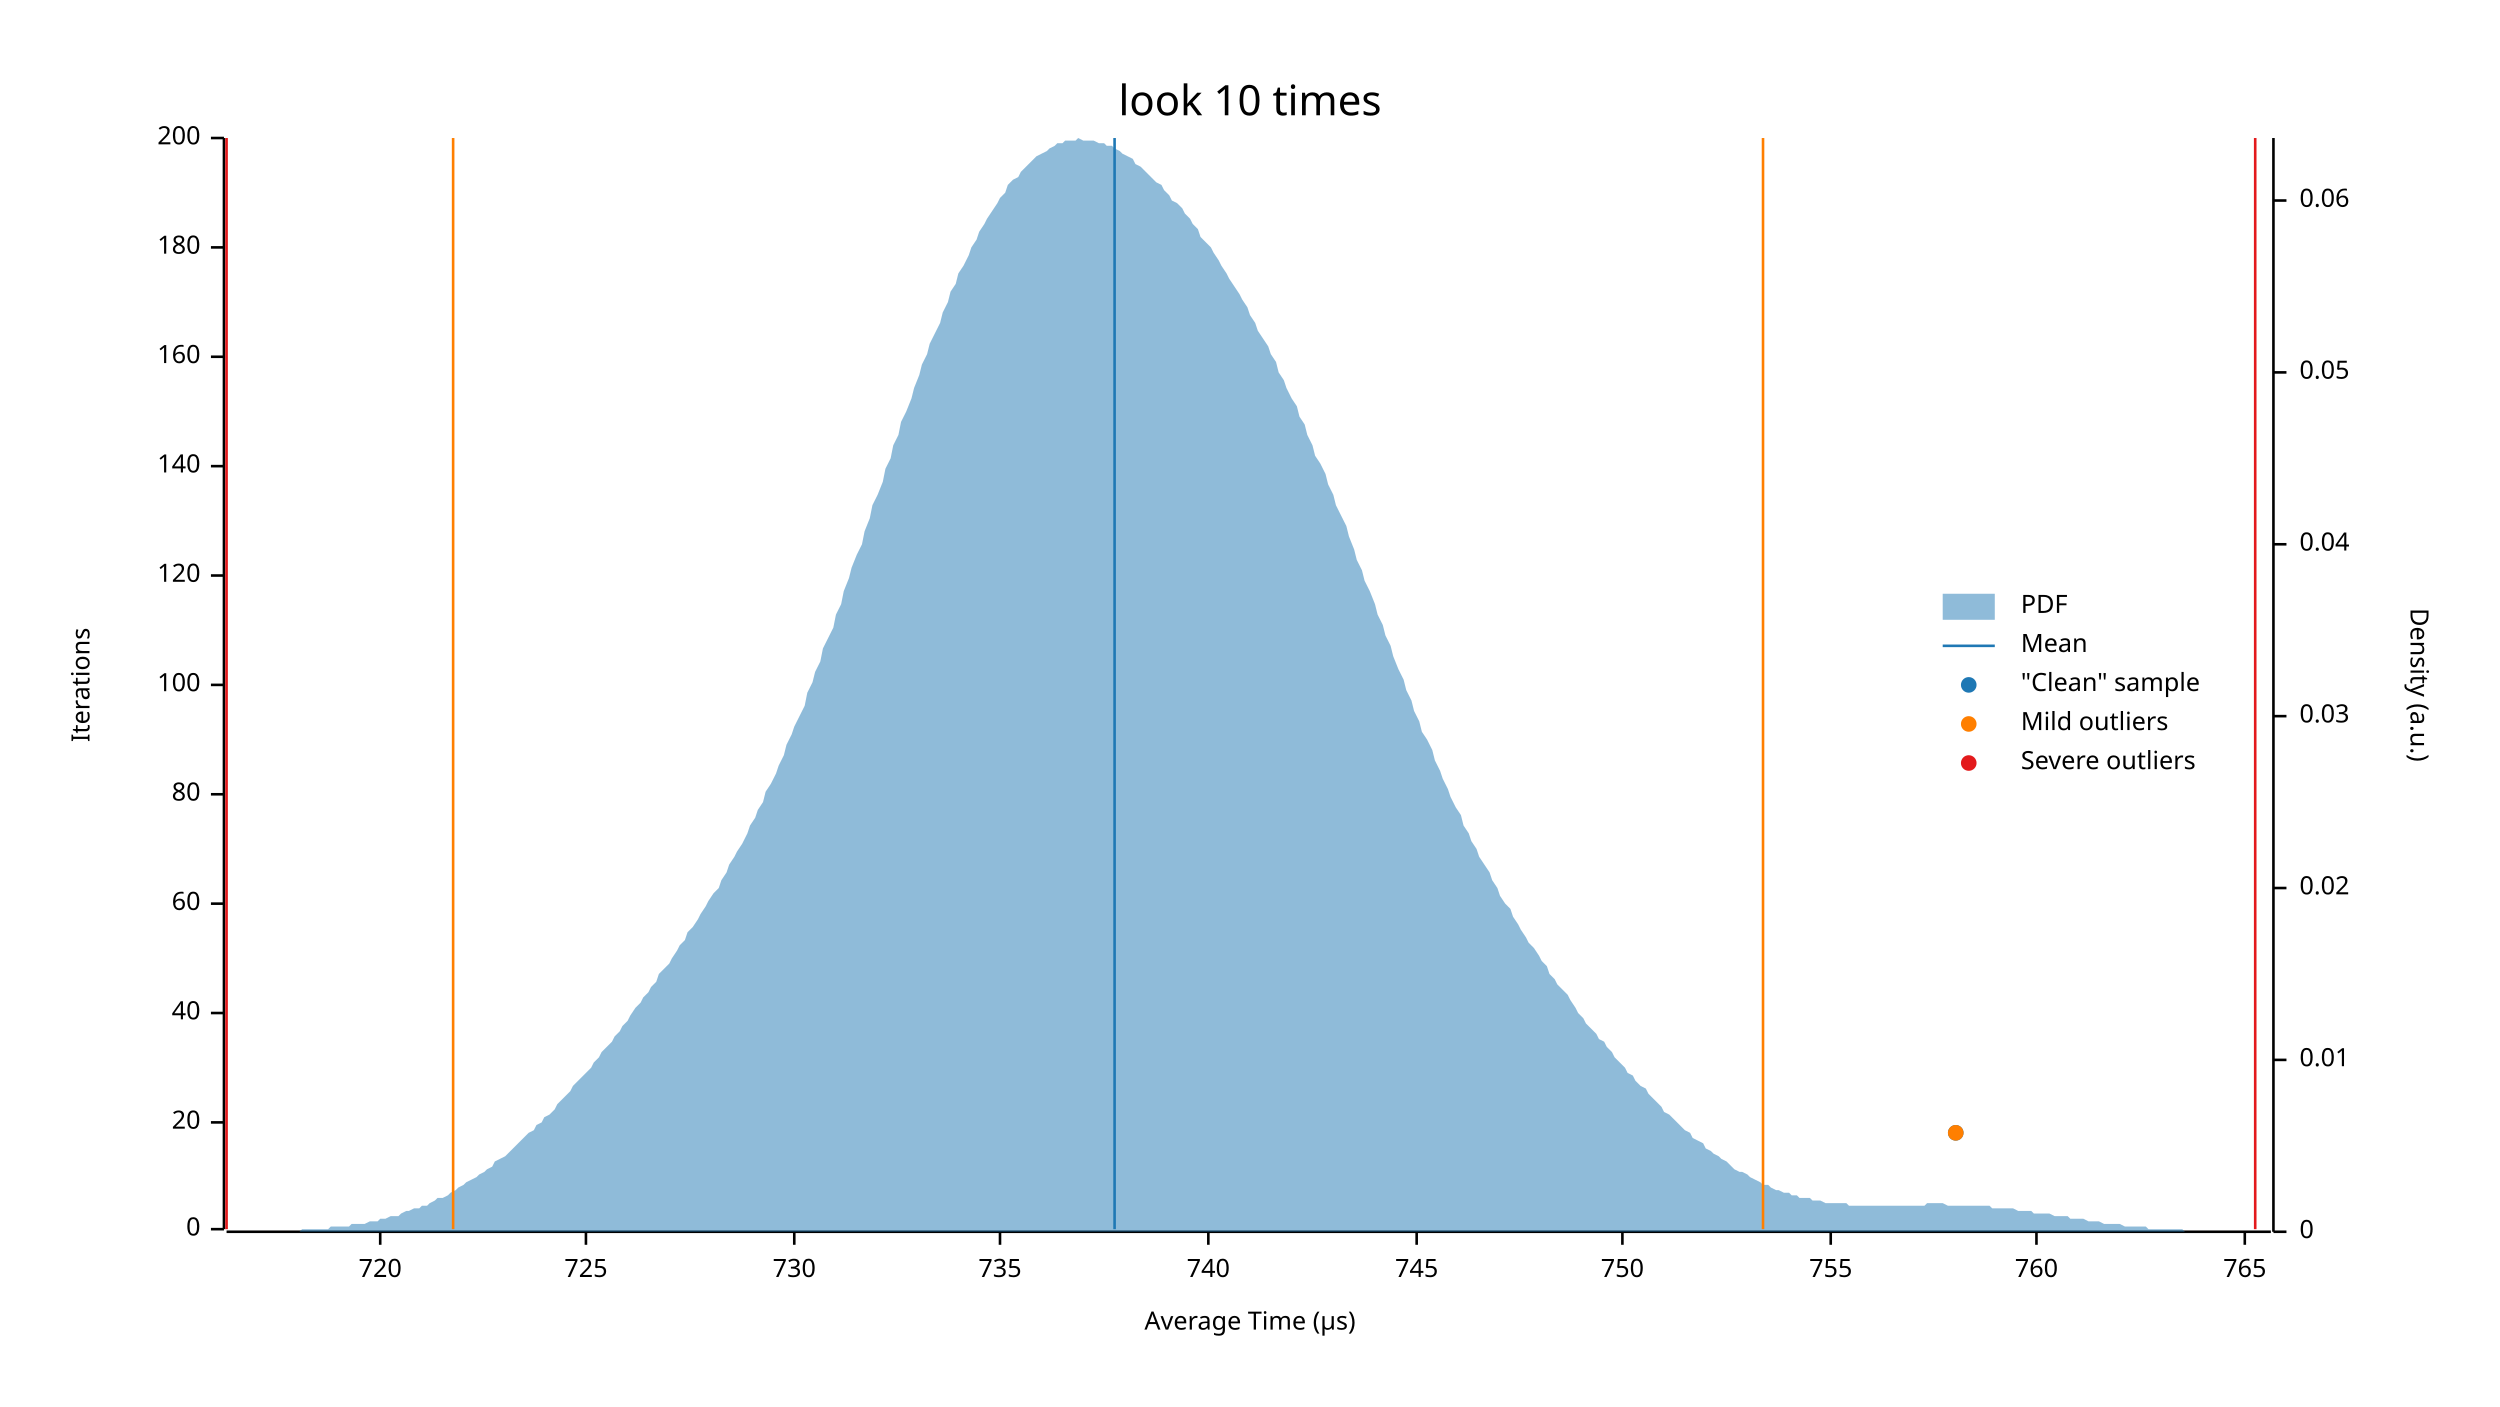
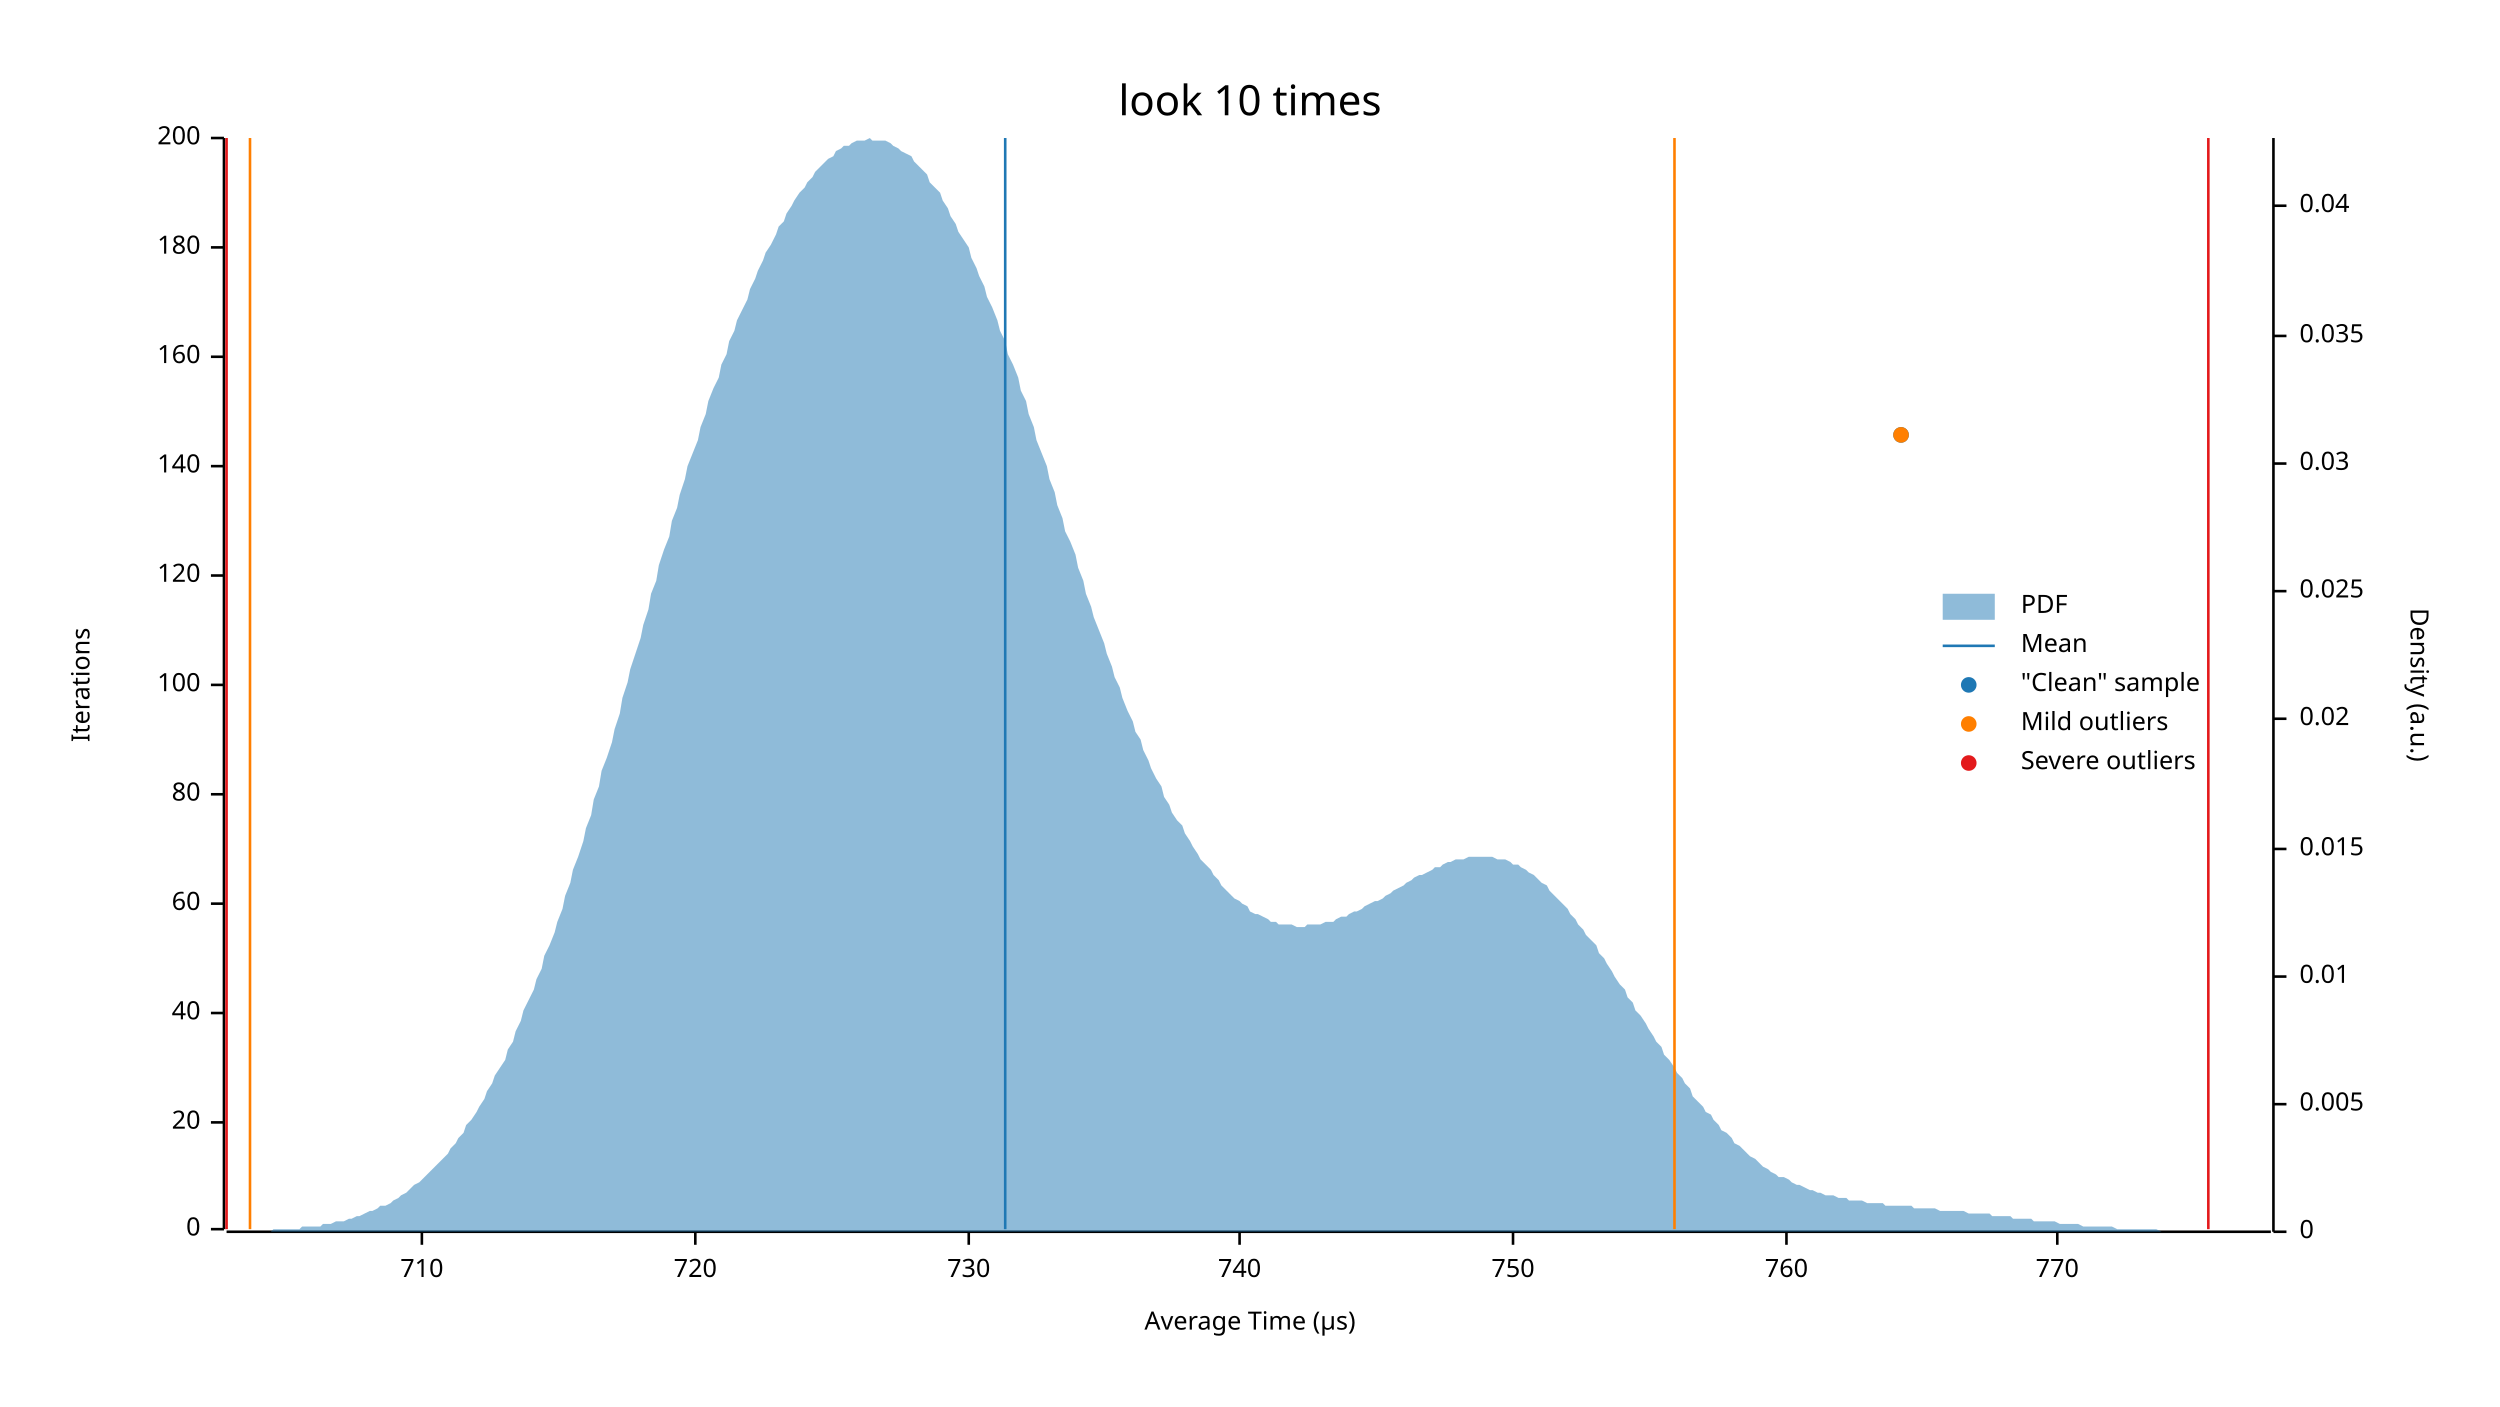
<svg xmlns="http://www.w3.org/2000/svg" width="960" height="540" viewBox="0 0 960 540">
  <text x="480" y="32" dy="0.76em" text-anchor="middle" font-family="sans-serif" font-size="16.129" opacity="1" fill="#000000">
look 10 times
</text>
  <text x="27" y="263" dy="0.76em" text-anchor="middle" font-family="sans-serif" font-size="9.677" opacity="1" fill="#000000" transform="rotate(270, 27, 263)">
Iterations
</text>
  <text x="480" y="513" dy="-0.5ex" text-anchor="middle" font-family="sans-serif" font-size="9.677" opacity="1" fill="#000000">
Average Time (µs)
</text>
  <polyline fill="none" opacity="1" stroke="#000000" stroke-width="1" points="86,53 86,472 " />
  <text x="77" y="472" dy="0.5ex" text-anchor="end" font-family="sans-serif" font-size="9.677" opacity="1" fill="#000000">
0
</text>
  <polyline fill="none" opacity="1" stroke="#000000" stroke-width="1" points="81,472 86,472 " />
  <text x="77" y="431" dy="0.5ex" text-anchor="end" font-family="sans-serif" font-size="9.677" opacity="1" fill="#000000">
20
</text>
  <polyline fill="none" opacity="1" stroke="#000000" stroke-width="1" points="81,431 86,431 " />
  <text x="77" y="389" dy="0.5ex" text-anchor="end" font-family="sans-serif" font-size="9.677" opacity="1" fill="#000000">
40
</text>
  <polyline fill="none" opacity="1" stroke="#000000" stroke-width="1" points="81,389 86,389 " />
  <text x="77" y="347" dy="0.5ex" text-anchor="end" font-family="sans-serif" font-size="9.677" opacity="1" fill="#000000">
60
</text>
  <polyline fill="none" opacity="1" stroke="#000000" stroke-width="1" points="81,347 86,347 " />
  <text x="77" y="305" dy="0.5ex" text-anchor="end" font-family="sans-serif" font-size="9.677" opacity="1" fill="#000000">
80
</text>
  <polyline fill="none" opacity="1" stroke="#000000" stroke-width="1" points="81,305 86,305 " />
  <text x="77" y="263" dy="0.5ex" text-anchor="end" font-family="sans-serif" font-size="9.677" opacity="1" fill="#000000">
100
</text>
  <polyline fill="none" opacity="1" stroke="#000000" stroke-width="1" points="81,263 86,263 " />
  <text x="77" y="221" dy="0.5ex" text-anchor="end" font-family="sans-serif" font-size="9.677" opacity="1" fill="#000000">
120
</text>
  <polyline fill="none" opacity="1" stroke="#000000" stroke-width="1" points="81,221 86,221 " />
  <text x="77" y="179" dy="0.5ex" text-anchor="end" font-family="sans-serif" font-size="9.677" opacity="1" fill="#000000">
140
</text>
  <polyline fill="none" opacity="1" stroke="#000000" stroke-width="1" points="81,179 86,179 " />
  <text x="77" y="137" dy="0.5ex" text-anchor="end" font-family="sans-serif" font-size="9.677" opacity="1" fill="#000000">
160
</text>
  <polyline fill="none" opacity="1" stroke="#000000" stroke-width="1" points="81,137 86,137 " />
  <text x="77" y="95" dy="0.5ex" text-anchor="end" font-family="sans-serif" font-size="9.677" opacity="1" fill="#000000">
180
</text>
  <polyline fill="none" opacity="1" stroke="#000000" stroke-width="1" points="81,95 86,95 " />
  <text x="77" y="53" dy="0.5ex" text-anchor="end" font-family="sans-serif" font-size="9.677" opacity="1" fill="#000000">
200
</text>
  <polyline fill="none" opacity="1" stroke="#000000" stroke-width="1" points="81,53 86,53 " />
  <polyline fill="none" opacity="1" stroke="#000000" stroke-width="1" points="87,473 872,473 " />
-   <text x="146" y="483" dy="0.76em" text-anchor="middle" font-family="sans-serif" font-size="9.677" opacity="1" fill="#000000">
+   <text x="162" y="483" dy="0.76em" text-anchor="middle" font-family="sans-serif" font-size="9.677" opacity="1" fill="#000000">
+ 710
+ </text>
+   <polyline fill="none" opacity="1" stroke="#000000" stroke-width="1" points="162,473 162,478 " />
+   <text x="267" y="483" dy="0.76em" text-anchor="middle" font-family="sans-serif" font-size="9.677" opacity="1" fill="#000000">
720
</text>
-   <polyline fill="none" opacity="1" stroke="#000000" stroke-width="1" points="146,473 146,478 " />
-   <text x="225" y="483" dy="0.76em" text-anchor="middle" font-family="sans-serif" font-size="9.677" opacity="1" fill="#000000">
- 725
- </text>
-   <polyline fill="none" opacity="1" stroke="#000000" stroke-width="1" points="225,473 225,478 " />
-   <text x="305" y="483" dy="0.76em" text-anchor="middle" font-family="sans-serif" font-size="9.677" opacity="1" fill="#000000">
+   <polyline fill="none" opacity="1" stroke="#000000" stroke-width="1" points="267,473 267,478 " />
+   <text x="372" y="483" dy="0.76em" text-anchor="middle" font-family="sans-serif" font-size="9.677" opacity="1" fill="#000000">
730
</text>
-   <polyline fill="none" opacity="1" stroke="#000000" stroke-width="1" points="305,473 305,478 " />
-   <text x="384" y="483" dy="0.76em" text-anchor="middle" font-family="sans-serif" font-size="9.677" opacity="1" fill="#000000">
- 735
- </text>
-   <polyline fill="none" opacity="1" stroke="#000000" stroke-width="1" points="384,473 384,478 " />
-   <text x="464" y="483" dy="0.76em" text-anchor="middle" font-family="sans-serif" font-size="9.677" opacity="1" fill="#000000">
+   <polyline fill="none" opacity="1" stroke="#000000" stroke-width="1" points="372,473 372,478 " />
+   <text x="476" y="483" dy="0.76em" text-anchor="middle" font-family="sans-serif" font-size="9.677" opacity="1" fill="#000000">
740
</text>
-   <polyline fill="none" opacity="1" stroke="#000000" stroke-width="1" points="464,473 464,478 " />
-   <text x="544" y="483" dy="0.76em" text-anchor="middle" font-family="sans-serif" font-size="9.677" opacity="1" fill="#000000">
- 745
- </text>
-   <polyline fill="none" opacity="1" stroke="#000000" stroke-width="1" points="544,473 544,478 " />
-   <text x="623" y="483" dy="0.76em" text-anchor="middle" font-family="sans-serif" font-size="9.677" opacity="1" fill="#000000">
+   <polyline fill="none" opacity="1" stroke="#000000" stroke-width="1" points="476,473 476,478 " />
+   <text x="581" y="483" dy="0.76em" text-anchor="middle" font-family="sans-serif" font-size="9.677" opacity="1" fill="#000000">
750
</text>
-   <polyline fill="none" opacity="1" stroke="#000000" stroke-width="1" points="623,473 623,478 " />
-   <text x="703" y="483" dy="0.76em" text-anchor="middle" font-family="sans-serif" font-size="9.677" opacity="1" fill="#000000">
- 755
- </text>
-   <polyline fill="none" opacity="1" stroke="#000000" stroke-width="1" points="703,473 703,478 " />
-   <text x="782" y="483" dy="0.76em" text-anchor="middle" font-family="sans-serif" font-size="9.677" opacity="1" fill="#000000">
+   <polyline fill="none" opacity="1" stroke="#000000" stroke-width="1" points="581,473 581,478 " />
+   <text x="686" y="483" dy="0.76em" text-anchor="middle" font-family="sans-serif" font-size="9.677" opacity="1" fill="#000000">
760
</text>
-   <polyline fill="none" opacity="1" stroke="#000000" stroke-width="1" points="782,473 782,478 " />
-   <text x="862" y="483" dy="0.76em" text-anchor="middle" font-family="sans-serif" font-size="9.677" opacity="1" fill="#000000">
- 765
+   <polyline fill="none" opacity="1" stroke="#000000" stroke-width="1" points="686,473 686,478 " />
+   <text x="790" y="483" dy="0.76em" text-anchor="middle" font-family="sans-serif" font-size="9.677" opacity="1" fill="#000000">
+ 770
</text>
-   <polyline fill="none" opacity="1" stroke="#000000" stroke-width="1" points="862,473 862,478 " />
+   <polyline fill="none" opacity="1" stroke="#000000" stroke-width="1" points="790,473 790,478 " />
  <text x="933" y="263" dy="0.76em" text-anchor="middle" font-family="sans-serif" font-size="9.677" opacity="1" fill="#000000" transform="rotate(90, 933, 263)">
Density (a.u.)
</text>
  <polyline fill="none" opacity="1" stroke="#000000" stroke-width="1" points="873,53 873,473 " />
  <text x="883" y="473" dy="0.5ex" text-anchor="start" font-family="sans-serif" font-size="9.677" opacity="1" fill="#000000">
0
</text>
  <polyline fill="none" opacity="1" stroke="#000000" stroke-width="1" points="873,473 878,473 " />
-   <text x="883" y="407" dy="0.5ex" text-anchor="start" font-family="sans-serif" font-size="9.677" opacity="1" fill="#000000">
+   <text x="883" y="424" dy="0.5ex" text-anchor="start" font-family="sans-serif" font-size="9.677" opacity="1" fill="#000000">
+ 0.005
+ </text>
+   <polyline fill="none" opacity="1" stroke="#000000" stroke-width="1" points="873,424 878,424 " />
+   <text x="883" y="375" dy="0.5ex" text-anchor="start" font-family="sans-serif" font-size="9.677" opacity="1" fill="#000000">
0.01
</text>
-   <polyline fill="none" opacity="1" stroke="#000000" stroke-width="1" points="873,407 878,407 " />
-   <text x="883" y="341" dy="0.5ex" text-anchor="start" font-family="sans-serif" font-size="9.677" opacity="1" fill="#000000">
+   <polyline fill="none" opacity="1" stroke="#000000" stroke-width="1" points="873,375 878,375 " />
+   <text x="883" y="326" dy="0.5ex" text-anchor="start" font-family="sans-serif" font-size="9.677" opacity="1" fill="#000000">
+ 0.015
+ </text>
+   <polyline fill="none" opacity="1" stroke="#000000" stroke-width="1" points="873,326 878,326 " />
+   <text x="883" y="276" dy="0.5ex" text-anchor="start" font-family="sans-serif" font-size="9.677" opacity="1" fill="#000000">
0.02
</text>
-   <polyline fill="none" opacity="1" stroke="#000000" stroke-width="1" points="873,341 878,341 " />
-   <text x="883" y="275" dy="0.5ex" text-anchor="start" font-family="sans-serif" font-size="9.677" opacity="1" fill="#000000">
+   <polyline fill="none" opacity="1" stroke="#000000" stroke-width="1" points="873,276 878,276 " />
+   <text x="883" y="227" dy="0.5ex" text-anchor="start" font-family="sans-serif" font-size="9.677" opacity="1" fill="#000000">
+ 0.025
+ </text>
+   <polyline fill="none" opacity="1" stroke="#000000" stroke-width="1" points="873,227 878,227 " />
+   <text x="883" y="178" dy="0.5ex" text-anchor="start" font-family="sans-serif" font-size="9.677" opacity="1" fill="#000000">
0.03
</text>
-   <polyline fill="none" opacity="1" stroke="#000000" stroke-width="1" points="873,275 878,275 " />
-   <text x="883" y="209" dy="0.5ex" text-anchor="start" font-family="sans-serif" font-size="9.677" opacity="1" fill="#000000">
+   <polyline fill="none" opacity="1" stroke="#000000" stroke-width="1" points="873,178 878,178 " />
+   <text x="883" y="129" dy="0.5ex" text-anchor="start" font-family="sans-serif" font-size="9.677" opacity="1" fill="#000000">
+ 0.035
+ </text>
+   <polyline fill="none" opacity="1" stroke="#000000" stroke-width="1" points="873,129 878,129 " />
+   <text x="883" y="79" dy="0.5ex" text-anchor="start" font-family="sans-serif" font-size="9.677" opacity="1" fill="#000000">
0.04
</text>
-   <polyline fill="none" opacity="1" stroke="#000000" stroke-width="1" points="873,209 878,209 " />
-   <text x="883" y="143" dy="0.5ex" text-anchor="start" font-family="sans-serif" font-size="9.677" opacity="1" fill="#000000">
- 0.05
- </text>
-   <polyline fill="none" opacity="1" stroke="#000000" stroke-width="1" points="873,143 878,143 " />
-   <text x="883" y="77" dy="0.5ex" text-anchor="start" font-family="sans-serif" font-size="9.677" opacity="1" fill="#000000">
- 0.06
- </text>
-   <polyline fill="none" opacity="1" stroke="#000000" stroke-width="1" points="873,77 878,77 " />
-   <polygon opacity="0.5" fill="#1F78B4" points="87,473 88,473 90,473 91,473 93,473 94,473 96,473 98,473 99,473 101,473 102,473 104,473 105,473 107,473 109,473 110,473 112,473 113,473 115,473 116,472 118,472 120,472 121,472 123,472 124,472 126,472 127,471 129,471 131,471 132,471 134,471 135,470 137,470 138,470 140,470 142,469 143,469 145,469 146,468 148,468 150,467 151,467 153,467 154,466 156,465 157,465 159,464 161,464 162,463 164,463 165,462 167,461 168,460 170,460 172,459 173,458 175,457 176,456 178,455 179,454 181,453 183,452 184,451 186,450 187,449 189,448 190,446 192,445 194,444 195,443 197,441 198,440 200,438 201,437 203,435 205,434 206,432 208,431 209,429 211,428 213,426 214,424 216,422 217,421 219,419 220,417 222,415 224,413 225,412 227,410 228,408 230,406 231,404 233,402 235,400 236,398 238,396 239,394 241,392 242,390 244,387 246,385 247,383 249,381 250,379 252,377 253,374 255,372 257,370 258,368 260,365 261,363 263,361 264,358 266,356 268,353 269,351 271,348 272,346 274,343 276,341 277,338 279,335 280,332 282,329 283,327 285,324 287,320 288,317 290,314 291,311 293,308 294,304 296,301 298,297 299,294 301,290 302,286 304,282 305,279 307,275 309,271 310,266 312,262 313,258 315,254 316,249 318,245 320,241 321,236 323,232 324,227 326,222 327,218 329,213 331,209 332,204 334,199 335,194 337,190 339,185 340,180 342,176 343,171 345,167 346,162 348,158 350,153 351,149 353,144 354,140 356,136 357,132 359,128 361,124 362,120 364,116 365,112 367,109 368,105 370,102 372,98 373,95 375,92 376,89 378,86 379,84 381,81 383,78 384,76 386,74 387,71 389,69 391,68 392,66 394,64 395,63 397,61 398,60 400,59 402,58 403,57 405,56 406,55 408,55 409,54 411,54 413,54 414,53 416,54 417,54 419,54 420,54 422,55 424,55 425,56 427,56 428,57 430,58 431,59 433,60 435,61 436,63 438,64 439,65 441,67 442,68 444,70 446,71 447,73 449,75 450,77 452,78 454,80 455,82 457,84 458,86 460,88 461,91 463,93 465,95 466,97 468,100 469,102 471,105 472,107 474,110 476,113 477,115 479,118 480,121 482,124 483,127 485,130 487,133 488,136 490,139 491,143 493,146 494,149 496,153 498,156 499,160 501,163 502,167 504,171 505,175 507,178 509,182 510,186 512,190 513,194 515,198 517,202 518,206 520,211 521,215 523,219 524,223 526,227 528,232 529,236 531,240 532,244 534,248 535,252 537,257 539,261 540,265 542,269 543,273 545,277 546,281 548,284 550,288 551,292 553,296 554,299 556,303 557,306 559,310 561,313 562,317 564,320 565,323 567,326 568,329 570,332 572,335 573,338 575,341 576,344 578,347 580,349 581,352 583,355 584,357 586,360 587,362 589,364 591,367 592,369 594,371 595,374 597,376 598,378 600,380 602,382 603,384 605,387 606,389 608,391 609,393 611,395 613,397 614,399 616,400 617,402 619,404 620,406 622,408 624,410 625,412 627,413 628,415 630,417 632,418 633,420 635,422 636,423 638,425 639,427 641,428 643,430 644,431 646,433 647,434 649,435 650,437 652,438 654,439 655,441 657,442 658,443 660,444 661,445 663,446 665,448 666,449 668,450 669,450 671,451 672,452 674,453 676,454 677,455 679,455 680,456 682,457 683,457 685,458 687,458 688,459 690,459 691,460 693,460 695,460 696,461 698,461 699,461 701,462 702,462 704,462 706,462 707,462 709,462 710,463 712,463 713,463 715,463 717,463 718,463 720,463 721,463 723,463 724,463 726,463 728,463 729,463 731,463 732,463 734,463 735,463 737,463 739,463 740,462 742,462 743,462 745,462 746,462 748,463 750,463 751,463 753,463 754,463 756,463 758,463 759,463 761,463 762,463 764,463 765,464 767,464 769,464 770,464 772,464 773,464 775,465 776,465 778,465 780,465 781,466 783,466 784,466 786,466 787,466 789,467 791,467 792,467 794,467 795,468 797,468 798,468 800,468 802,469 803,469 805,469 806,469 808,470 809,470 811,470 813,470 814,470 816,471 817,471 819,471 821,471 822,471 824,471 825,472 827,472 828,472 830,472 832,472 833,472 835,472 836,472 838,472 839,473 841,473 843,473 844,473 846,473 847,473 849,473 850,473 852,473 854,473 855,473 857,473 858,473 860,473 861,473 863,473 865,473 866,473 868,473 869,473 871,473 873,473 873,473 87,473 " />
-   <polyline fill="none" opacity="1" stroke="#1F78B4" stroke-width="1" points="428,472 428,53 " />
-   <polyline fill="none" opacity="1" stroke="#FF7F00" stroke-width="1" points="174,472 174,53 " />
-   <polyline fill="none" opacity="1" stroke="#FF7F00" stroke-width="1" points="677,472 677,53 " />
+   <polyline fill="none" opacity="1" stroke="#000000" stroke-width="1" points="873,79 878,79 " />
+   <polygon opacity="0.5" fill="#1F78B4" points="87,473 88,473 90,473 91,473 93,473 94,473 96,473 98,473 99,473 101,473 102,473 104,473 105,472 107,472 109,472 110,472 112,472 113,472 115,472 116,471 118,471 120,471 121,471 123,471 124,470 126,470 127,470 129,469 131,469 132,469 134,468 135,468 137,467 138,467 140,466 142,465 143,465 145,464 146,463 148,463 150,462 151,461 153,460 154,459 156,458 157,457 159,455 161,454 162,453 164,451 165,450 167,448 168,447 170,445 172,443 173,441 175,439 176,437 178,435 179,432 181,430 183,427 184,425 186,422 187,419 189,416 190,413 192,410 194,407 195,403 197,400 198,396 200,392 201,388 203,384 205,380 206,376 208,372 209,367 211,363 213,358 214,354 216,349 217,344 219,339 220,334 222,329 224,323 225,318 227,313 228,307 230,302 231,296 233,291 235,285 236,280 238,274 239,268 241,262 242,257 244,251 246,245 247,240 249,234 250,228 252,223 253,217 255,211 257,206 258,200 260,195 261,190 263,184 264,179 266,174 268,169 269,164 271,159 272,154 274,149 276,145 277,140 279,136 280,131 282,127 283,123 285,119 287,115 288,111 290,107 291,104 293,100 294,97 296,94 298,90 299,87 301,85 302,82 304,79 305,77 307,74 309,72 310,70 312,68 313,66 315,64 316,63 318,61 320,60 321,58 323,57 324,56 326,56 327,55 329,54 331,54 332,54 334,53 335,54 337,54 339,54 340,54 342,55 343,56 345,57 346,58 348,59 350,60 351,62 353,64 354,65 356,67 357,70 359,72 361,74 362,77 364,80 365,83 367,86 368,89 370,92 372,95 373,99 375,103 376,106 378,110 379,114 381,118 383,123 384,127 386,131 387,136 389,140 391,145 392,150 394,154 395,159 397,164 398,169 400,174 402,179 403,184 405,189 406,194 408,199 409,204 411,208 413,213 414,218 416,223 417,228 419,233 420,237 422,242 424,247 425,251 427,256 428,260 430,264 431,268 433,273 435,277 436,281 438,284 439,288 441,292 442,295 444,299 446,302 447,306 449,309 450,312 452,315 454,317 455,320 457,323 458,325 460,328 461,330 463,332 465,334 466,336 468,338 469,340 471,342 472,343 474,345 476,346 477,347 479,348 480,350 482,351 483,351 485,352 487,353 488,354 490,354 491,355 493,355 494,355 496,355 498,356 499,356 501,356 502,355 504,355 505,355 507,355 509,354 510,354 512,354 513,353 515,352 517,352 518,351 520,350 521,350 523,349 524,348 526,347 528,346 529,346 531,345 532,344 534,343 535,342 537,341 539,340 540,339 542,338 543,337 545,336 546,336 548,335 550,334 551,333 553,333 554,332 556,331 557,331 559,330 561,330 562,330 564,329 565,329 567,329 568,329 570,329 572,329 573,329 575,330 576,330 578,330 580,331 581,332 583,332 584,333 586,334 587,335 589,336 591,338 592,339 594,340 595,342 597,344 598,345 600,347 602,349 603,351 605,353 606,355 608,357 609,359 611,361 613,363 614,366 616,368 617,370 619,373 620,375 622,378 624,380 625,383 627,385 628,388 630,390 632,393 633,395 635,398 636,400 638,402 639,405 641,407 643,410 644,412 646,414 647,416 649,418 650,421 652,423 654,425 655,427 657,428 658,430 660,432 661,434 663,435 665,437 666,439 668,440 669,441 671,443 672,444 674,445 676,447 677,448 679,449 680,450 682,451 683,452 685,452 687,453 688,454 690,455 691,455 693,456 695,457 696,457 698,458 699,458 701,459 702,459 704,459 706,460 707,460 709,460 710,461 712,461 713,461 715,461 717,462 718,462 720,462 721,462 723,462 724,463 726,463 728,463 729,463 731,463 732,463 734,463 735,464 737,464 739,464 740,464 742,464 743,464 745,465 746,465 748,465 750,465 751,465 753,465 754,465 756,466 758,466 759,466 761,466 762,466 764,466 765,467 767,467 769,467 770,467 772,467 773,468 775,468 776,468 778,468 780,468 781,469 783,469 784,469 786,469 787,469 789,469 791,470 792,470 794,470 795,470 797,470 798,470 800,471 802,471 803,471 805,471 806,471 808,471 809,471 811,471 813,472 814,472 816,472 817,472 819,472 821,472 822,472 824,472 825,472 827,472 828,472 830,473 832,473 833,473 835,473 836,473 838,473 839,473 841,473 843,473 844,473 846,473 847,473 849,473 850,473 852,473 854,473 855,473 857,473 858,473 860,473 861,473 863,473 865,473 866,473 868,473 869,473 871,473 873,473 873,473 87,473 " />
+   <polyline fill="none" opacity="1" stroke="#1F78B4" stroke-width="1" points="386,472 386,53 " />
+   <polyline fill="none" opacity="1" stroke="#FF7F00" stroke-width="1" points="96,472 96,53 " />
+   <polyline fill="none" opacity="1" stroke="#FF7F00" stroke-width="1" points="643,472 643,53 " />
  <polyline fill="none" opacity="1" stroke="#E31A1C" stroke-width="1" points="87,472 87,53 " />
-   <polyline fill="none" opacity="1" stroke="#E31A1C" stroke-width="1" points="866,472 866,53 " />
-   <circle cx="751" cy="435" r="3" opacity="1" fill="#1F78B4" stroke="none" stroke-width="1" />
-   <circle cx="751" cy="435" r="3" opacity="1" fill="#FF7F00" stroke="none" stroke-width="1" />
+   <polyline fill="none" opacity="1" stroke="#E31A1C" stroke-width="1" points="848,472 848,53 " />
+   <circle cx="730" cy="167" r="3" opacity="1" fill="#1F78B4" stroke="none" stroke-width="1" />
+   <circle cx="730" cy="167" r="3" opacity="1" fill="#FF7F00" stroke="none" stroke-width="1" />
  <text x="776" y="228" dy="0.76em" text-anchor="start" font-family="sans-serif" font-size="9.677" opacity="1" fill="#000000">
PDF
</text>
  <text x="776" y="243" dy="0.76em" text-anchor="start" font-family="sans-serif" font-size="9.677" opacity="1" fill="#000000">
Mean
</text>
  <text x="776" y="258" dy="0.76em" text-anchor="start" font-family="sans-serif" font-size="9.677" opacity="1" fill="#000000">
"Clean" sample
</text>
  <text x="776" y="273" dy="0.76em" text-anchor="start" font-family="sans-serif" font-size="9.677" opacity="1" fill="#000000">
Mild outliers
</text>
  <text x="776" y="288" dy="0.76em" text-anchor="start" font-family="sans-serif" font-size="9.677" opacity="1" fill="#000000">
Severe outliers
</text>
  <rect x="746" y="228" width="20" height="10" opacity="0.5" fill="#1F78B4" stroke="none" />
  <polyline fill="none" opacity="1" stroke="#1F78B4" stroke-width="1" points="746,248 766,248 " />
  <circle cx="756" cy="263" r="3" opacity="1" fill="#1F78B4" stroke="none" stroke-width="1" />
  <circle cx="756" cy="278" r="3" opacity="1" fill="#FF7F00" stroke="none" stroke-width="1" />
  <circle cx="756" cy="293" r="3" opacity="1" fill="#E31A1C" stroke="none" stroke-width="1" />
</svg>
